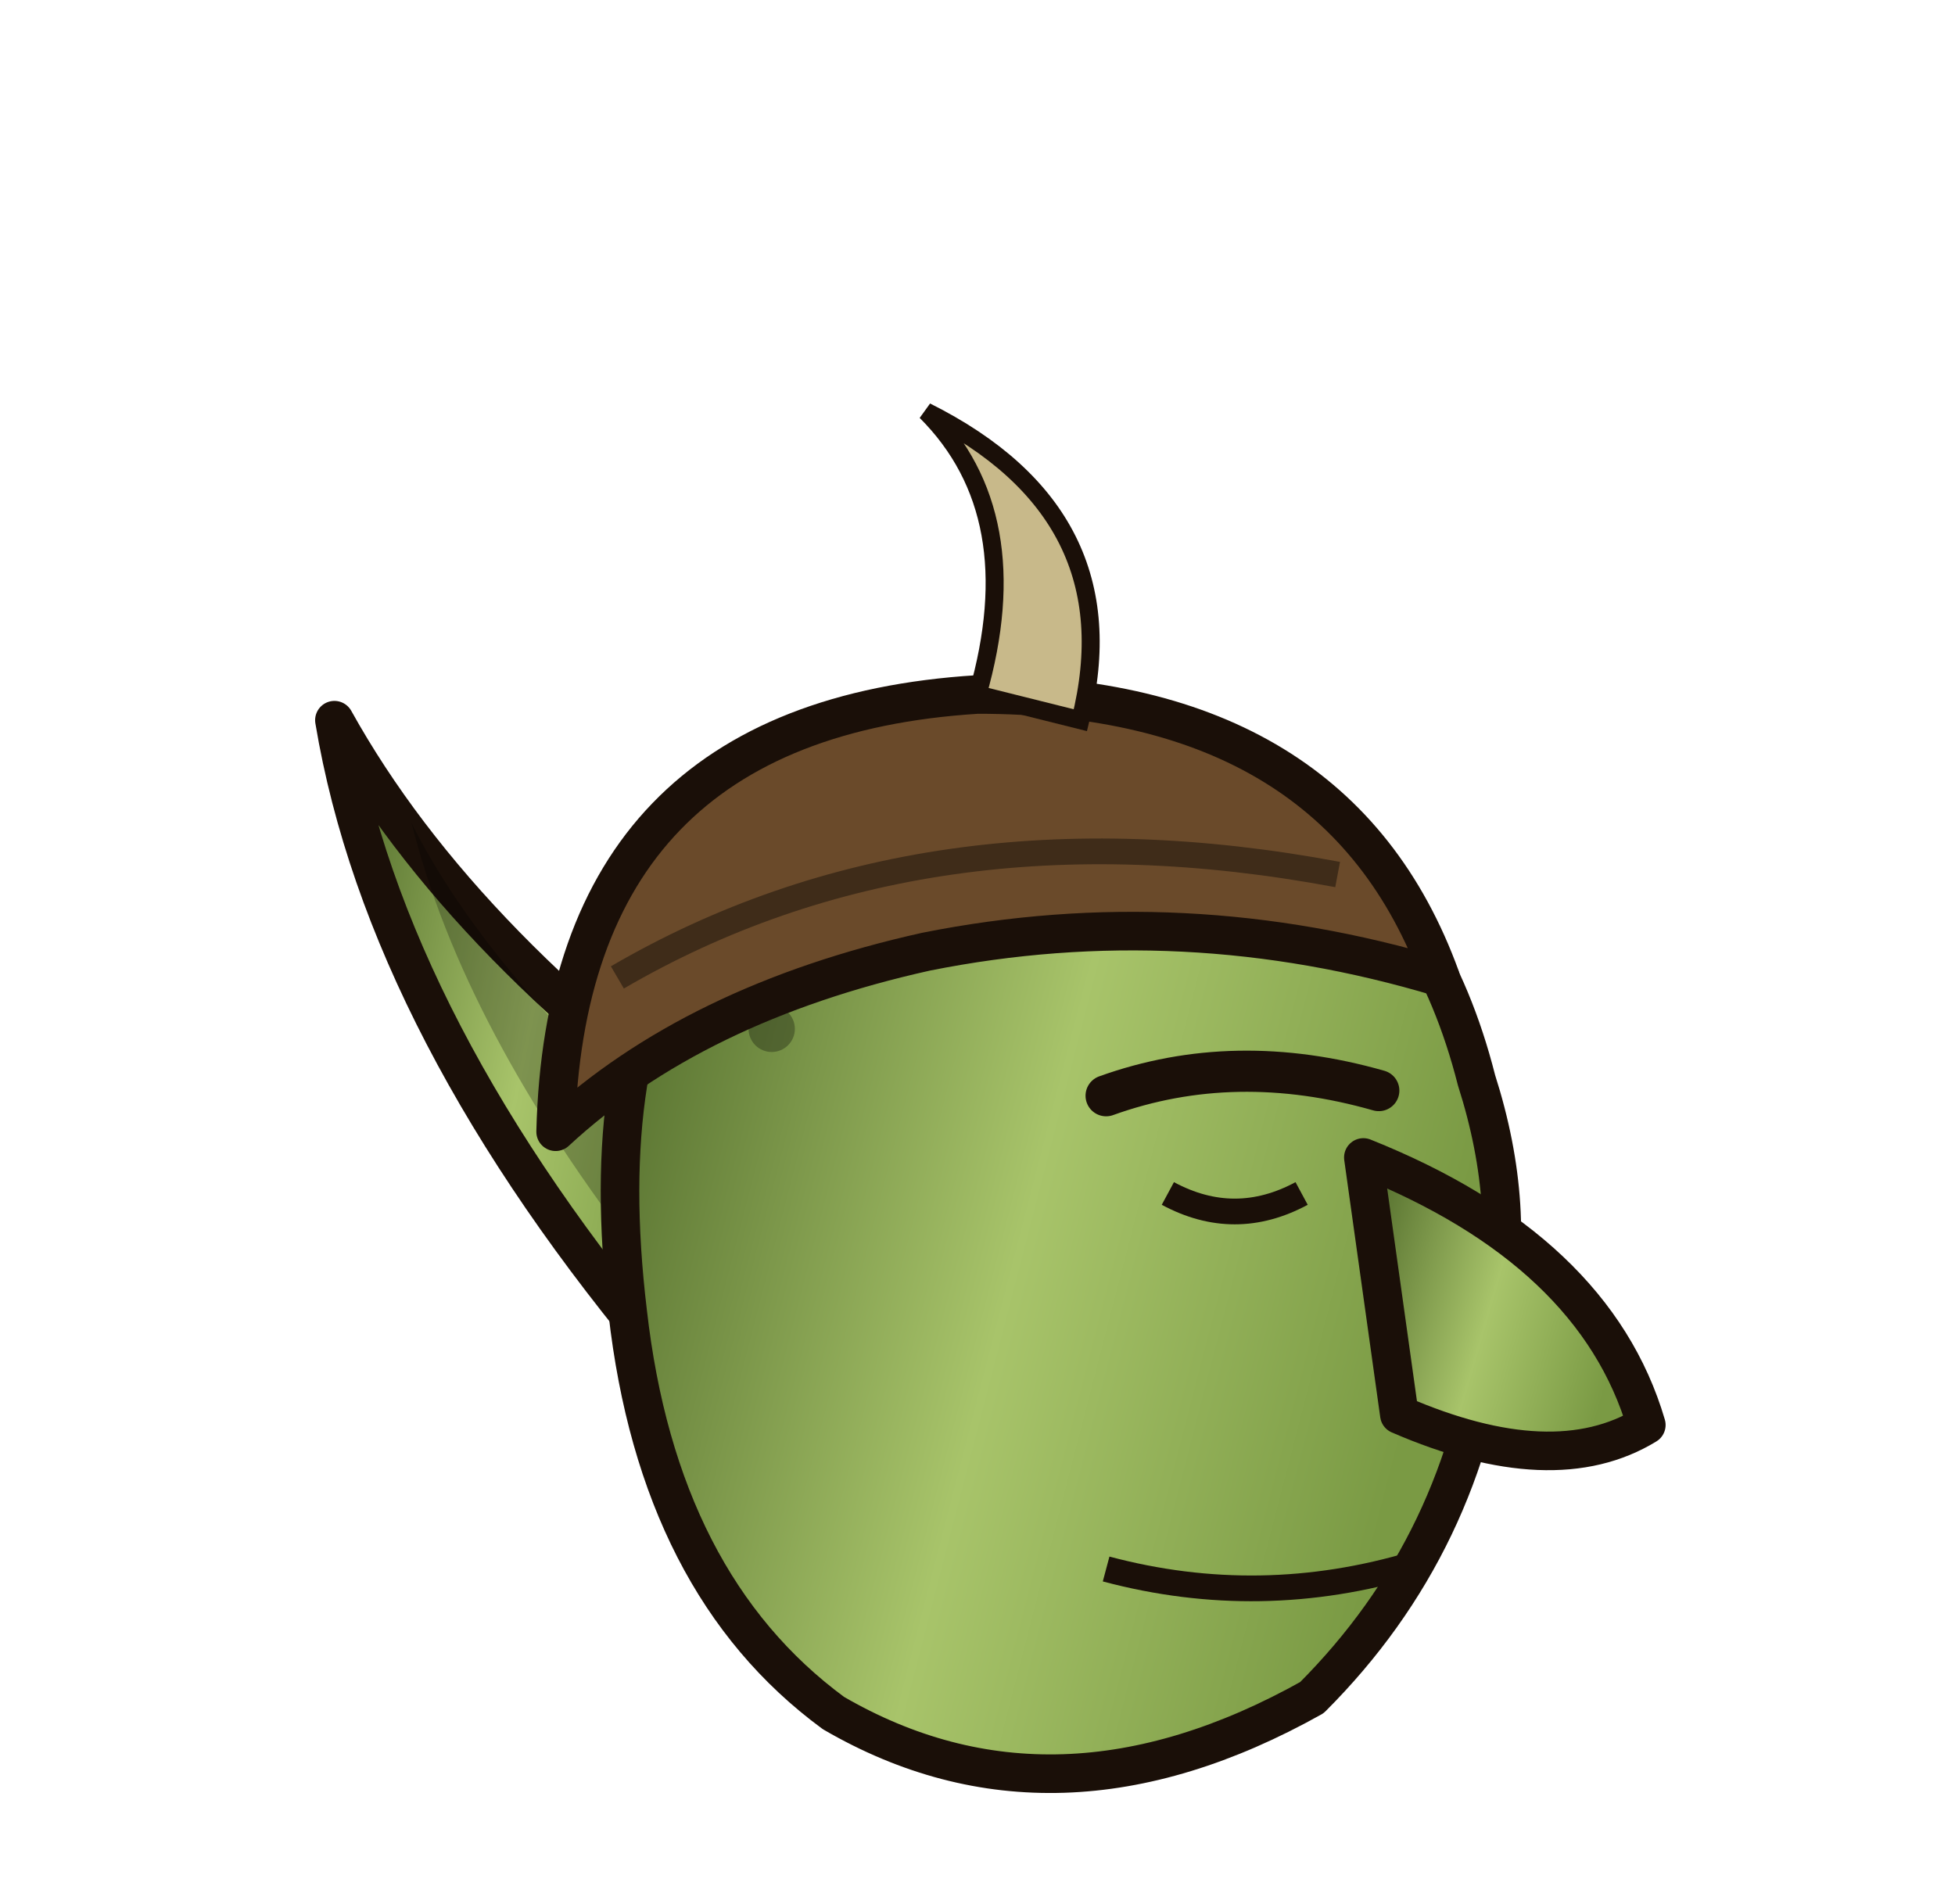
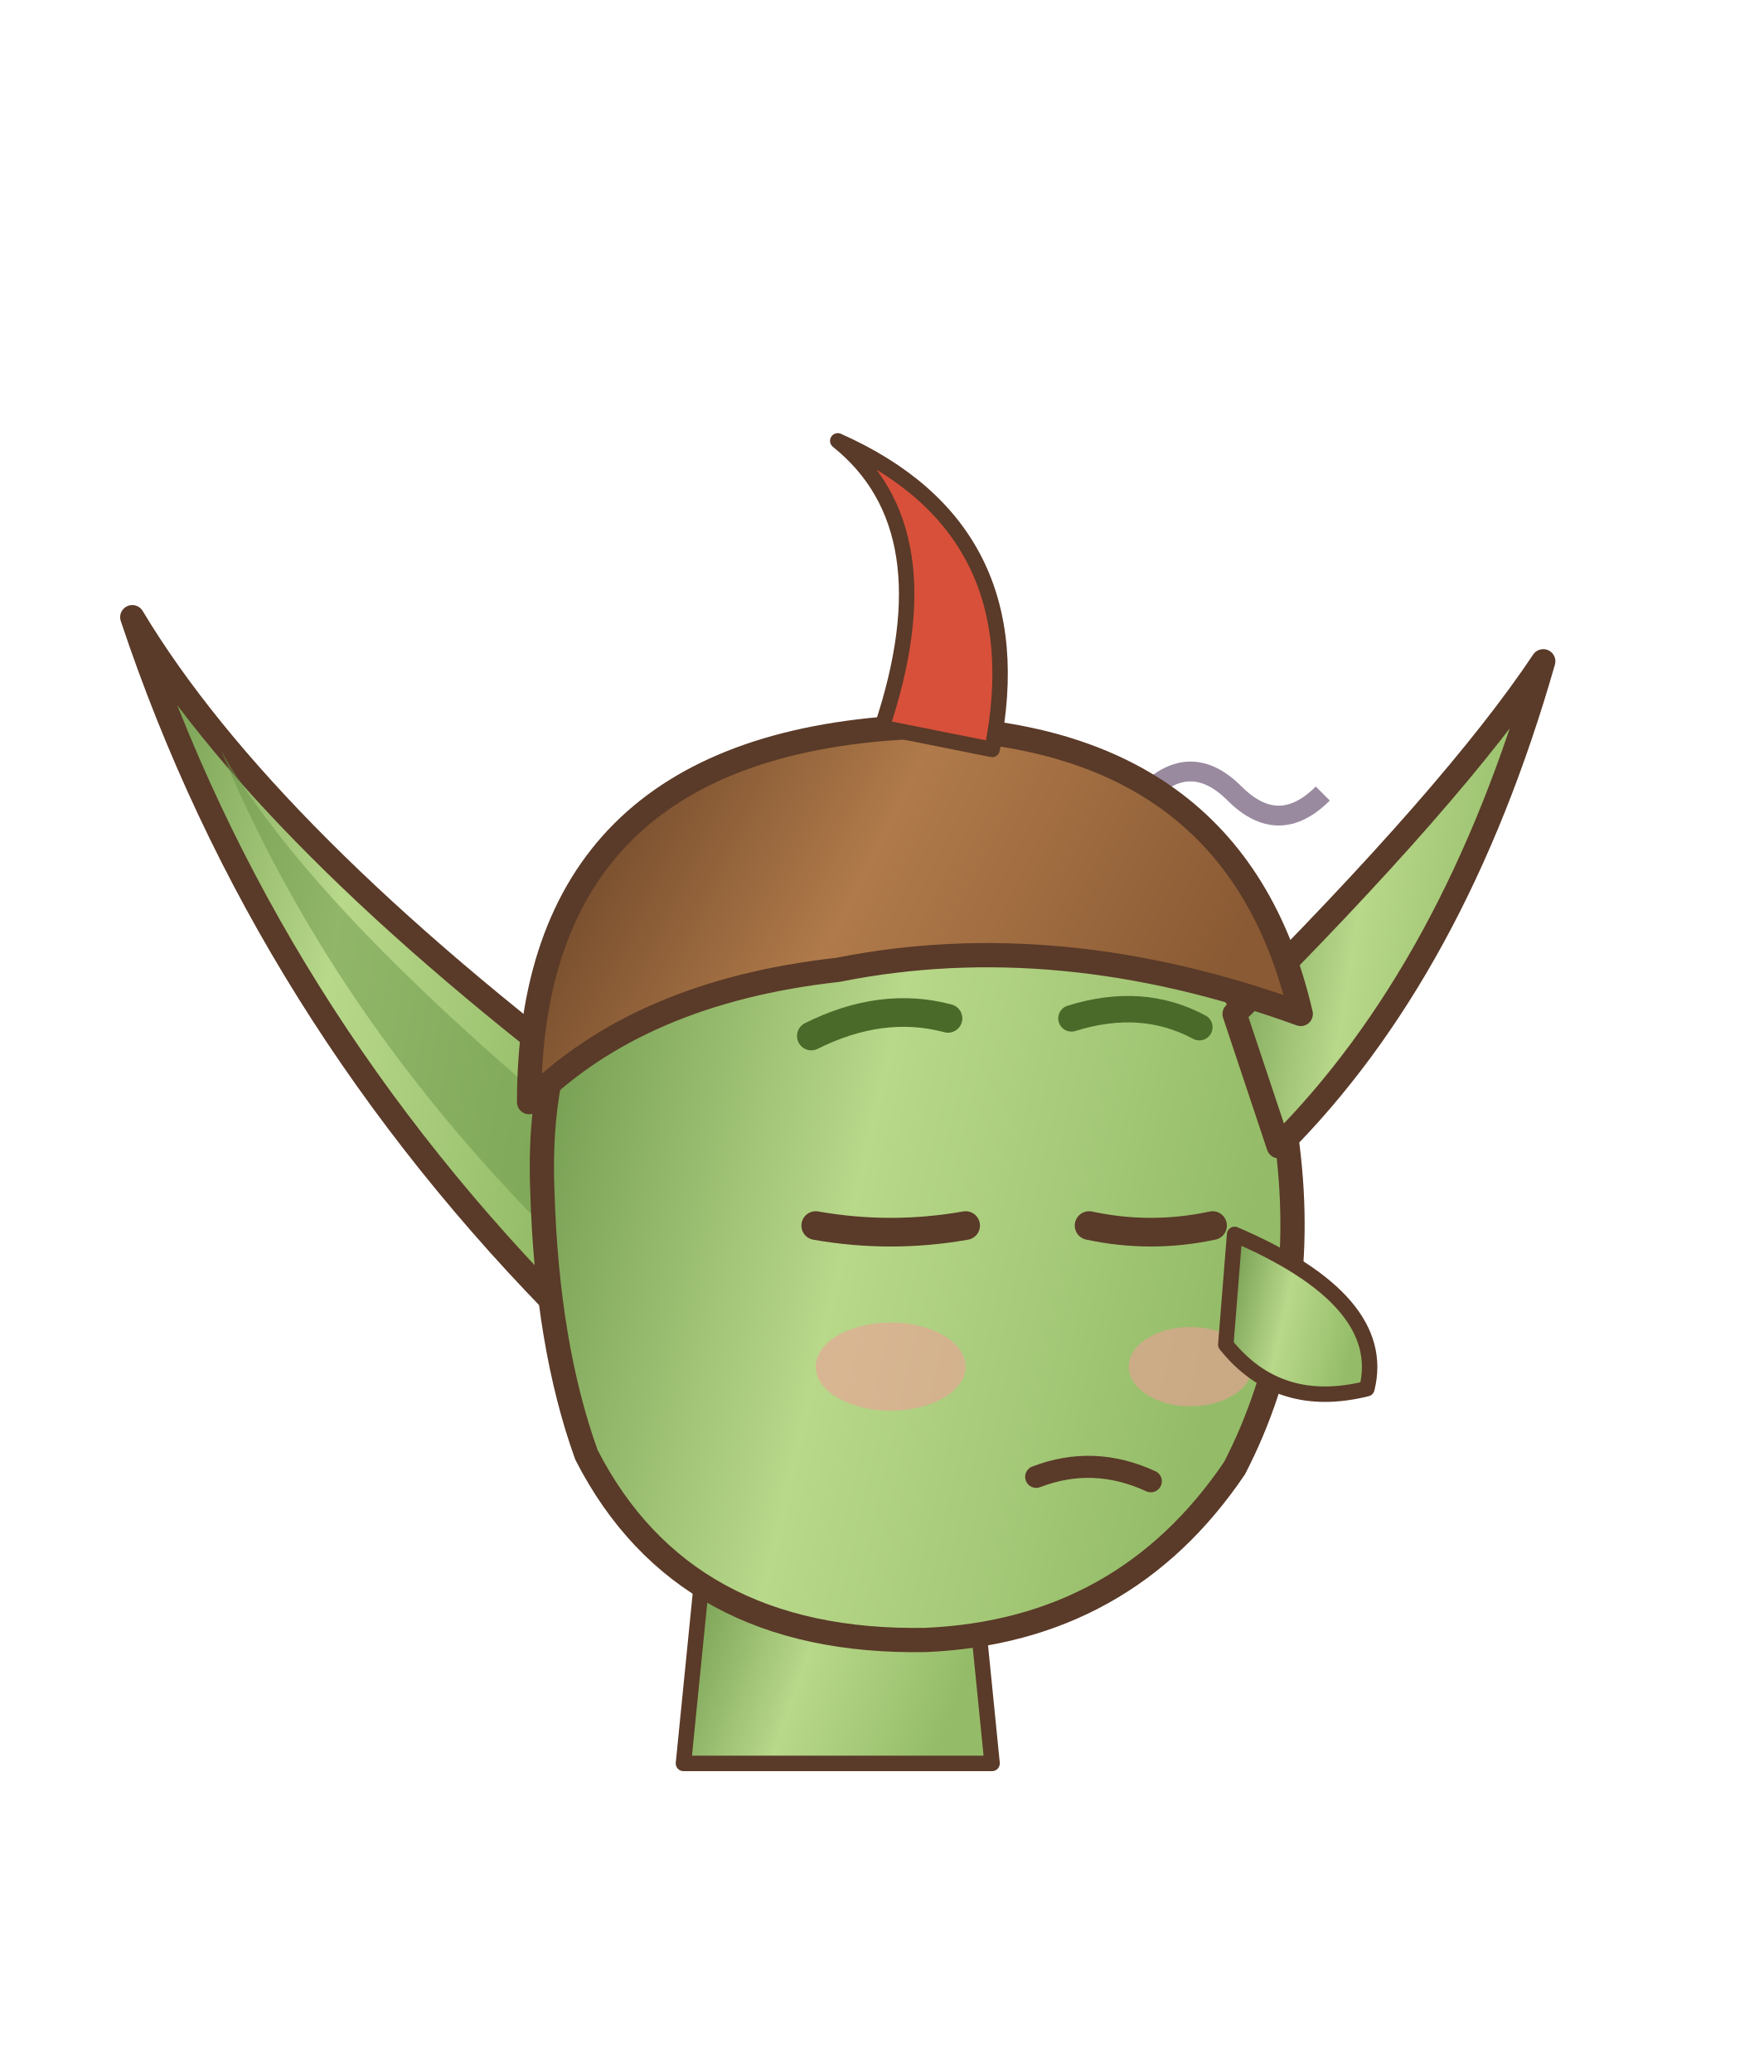
- <svg xmlns="http://www.w3.org/2000/svg" width="76" height="74" viewBox="0 0 76 74">
+ <svg xmlns="http://www.w3.org/2000/svg" width="80" height="94" viewBox="0 0 80 94">
  <defs>
-     <linearGradient id="hide" x1="0" y1="0" x2="1" y2="0.3">
-       <stop offset="0" stop-color="#4a6426" />
-       <stop offset="0.55" stop-color="#a8c46a" />
-       <stop offset="1" stop-color="#7a9a44" />
+     <linearGradient id="skin" x1="0" y1="0" x2="1" y2="0.25">
+       <stop offset="0.00" stop-color="#6a9448" />
+       <stop offset="0.50" stop-color="#b8d88a" />
+       <stop offset="1.00" stop-color="#94bc68" />
+     </linearGradient>
+     <linearGradient id="gold" x1="0" y1="0" x2="0" y2="1">
+       <stop offset="0.00" stop-color="#f6d77a" />
+       <stop offset="0.50" stop-color="#d9a441" />
+       <stop offset="1.00" stop-color="#a8752a" />
+     </linearGradient>
+     <linearGradient id="leather" x1="0" y1="0" x2="1" y2="0.25">
+       <stop offset="0.00" stop-color="#5e3a20" />
+       <stop offset="0.50" stop-color="#b07a4a" />
+       <stop offset="1.00" stop-color="#8a5a34" />
+     </linearGradient>
+     <linearGradient id="steel" x1="0" y1="0" x2="1" y2="0.25">
+       <stop offset="0.00" stop-color="#8e949c" />
+       <stop offset="0.33" stop-color="#f1f2f0" />
+       <stop offset="0.67" stop-color="#c9ccd0" />
+       <stop offset="1.00" stop-color="#8e949c" />
+     </linearGradient>
+     <linearGradient id="steelv" x1="0" y1="0" x2="0" y2="1">
+       <stop offset="0.00" stop-color="#f1f2f0" />
+       <stop offset="0.50" stop-color="#c9ccd0" />
+       <stop offset="1.00" stop-color="#8e949c" />
+     </linearGradient>
+     <linearGradient id="cream" x1="0" y1="0" x2="1" y2="0.25">
+       <stop offset="0.00" stop-color="#d9c6a0" />
+       <stop offset="0.50" stop-color="#fbf4e4" />
+       <stop offset="1.00" stop-color="#f1e4c8" />
    </linearGradient>
  </defs>
-   <g transform="translate(16,24)">
-     <path d="M13.6 21 Q2 13 -3 4 Q-1 16 10 29 Z" fill="url(#hide)" stroke="#1a0f08" stroke-width="1.5" stroke-linejoin="round" />
-     <path d="M11 21 Q3 14 0 8 Q2 16 9 25 Z" fill="#000000" opacity="0.25" />
-     <path d="M8.4 27 Q6 7 23 5 Q38 4.6 41.4 18 Q43 23 42 27.4 Q41 36 35 42 Q25 47.6 16.4 42.6 Q9.6 37.6 8.4 27 Z" fill="url(#hide)" stroke="#1a0f08" stroke-width="1.5" stroke-linejoin="round" />
-     <path d="M37 21 Q46 24.6 48 31.4 Q44.4 33.6 38.4 31 Z" fill="url(#hide)" stroke="#1a0f08" stroke-width="1.5" stroke-linejoin="round" />
-     <circle cx="14" cy="16" r="0.9" fill="#000000" opacity="0.3" />
-     <circle cx="18" cy="11" r="0.7" fill="#000000" opacity="0.3" />
-     <path d="M27 37 Q33 38.6 39 36.8" fill="none" stroke="#1a0f08" stroke-width="1" />
-     <path d="M29.4 22.4 Q32 23.8 34.6 22.4" fill="none" stroke="#1a0f08" stroke-width="1" />
-     <path d="M27 18.6 Q32 16.8 37.6 18.4" fill="none" stroke="#1a0f08" stroke-width="1.6" stroke-linecap="round" />
-     <path d="M5.6 20 Q6 4 22 3 Q36 3 40 14 Q30 11 20 13 Q11 15 5.6 20 Z" fill="#6a4a2a" stroke="#1a0f08" stroke-width="1.5" stroke-linejoin="round" />
-     <path d="M8 14 Q20 7 36 10" fill="none" stroke="#3f2c19" stroke-width="1" />
-     <path d="M22 3 Q24 -4 20 -8 Q28 -4 26 4 Z" fill="#c8b98a" stroke="#1a0f08" stroke-width="0.7" />
+   <g transform="translate(16,30)">
+     <path d="M12 20 Q-4 8 -10 -2 Q-4 16 10 30 Z" fill="url(#skin)" stroke="#5a3a28" stroke-width="1.1" stroke-linejoin="round" stroke-linecap="round" />
+     <path d="M10 21 Q-2 11 -6 4 Q-1 16 9 26 Z" fill="#6a9448" opacity="0.5" />
+     <path d="M16 40 L28 40 L29 50 L15 50 Z" fill="url(#skin)" stroke="#5a3a28" stroke-width="0.7" stroke-linejoin="round" stroke-linecap="round" />
+     <path d="M8.6 24 Q8 9 24 7.6 Q40 7.6 42.4 22 Q43.4 30 40 36.6 Q35 44 26 44.4 Q15 44.6 10.6 36 Q8.8 31 8.6 24 Z" fill="url(#skin)" stroke="#5a3a28" stroke-width="1.1" stroke-linejoin="round" stroke-linecap="round" />
+     <ellipse cx="24.4" cy="32" rx="3.4" ry="2" fill="#f49a9a" opacity="0.55" />
+     <ellipse cx="38" cy="32" rx="2.8" ry="1.8" fill="#f49a9a" opacity="0.55" />
+     <path d="M21.0 25.6 Q24.4 26.2 27.8 25.6" fill="none" stroke="#5a3a28" stroke-width="1.3" stroke-linecap="round" />
+     <path d="M33.4 25.6 Q36.2 26.2 39.0 25.6" fill="none" stroke="#5a3a28" stroke-width="1.3" stroke-linecap="round" />
+     <path d="M20.8 17 Q24 15.4 27 16.2" fill="none" stroke="#4a6a2a" stroke-width="1.3" stroke-linecap="round" />
+     <path d="M32.6 16.2 Q35.8 15.2 38.4 16.6" fill="none" stroke="#4a6a2a" stroke-width="1.2" stroke-linecap="round" />
+     <path d="M41 30.4 Q42.2 31.4 41 32" fill="none" stroke="#e8b090" stroke-width="1" stroke-linecap="round" />
+     <path d="M31 37 Q33.6 36 36.2 37.2" fill="none" stroke="#5a3a28" stroke-width="1" stroke-linecap="round" />
+     <path d="M36 6 q2 -2 4 0 q2 2 4 0" fill="none" stroke="#9a8aa0" stroke-width="0.9" />
+     <path d="M40 26 Q47 29 46 33 Q42 34 39.6 31 Z" fill="url(#skin)" stroke="#5a3a28" stroke-width="0.7" stroke-linejoin="round" stroke-linecap="round" />
+     <path d="M40 16 Q50 6 54 0 Q50 14 42 22 Z" fill="url(#skin)" stroke="#5a3a28" stroke-width="1.1" stroke-linejoin="round" stroke-linecap="round" />
+     <path d="M8 20 Q8 4 25 3 Q40 3 43 16 Q32 12 22 14 Q13 15 8 20 Z" fill="url(#leather)" stroke="#5a3a28" stroke-width="1.1" stroke-linejoin="round" stroke-linecap="round" />
+     <path d="M24 3 Q27 -6 22 -10 Q31 -6 29 4 Z" fill="#d8503a" stroke="#5a3a28" stroke-width="0.7" stroke-linejoin="round" stroke-linecap="round" />
  </g>
</svg>
